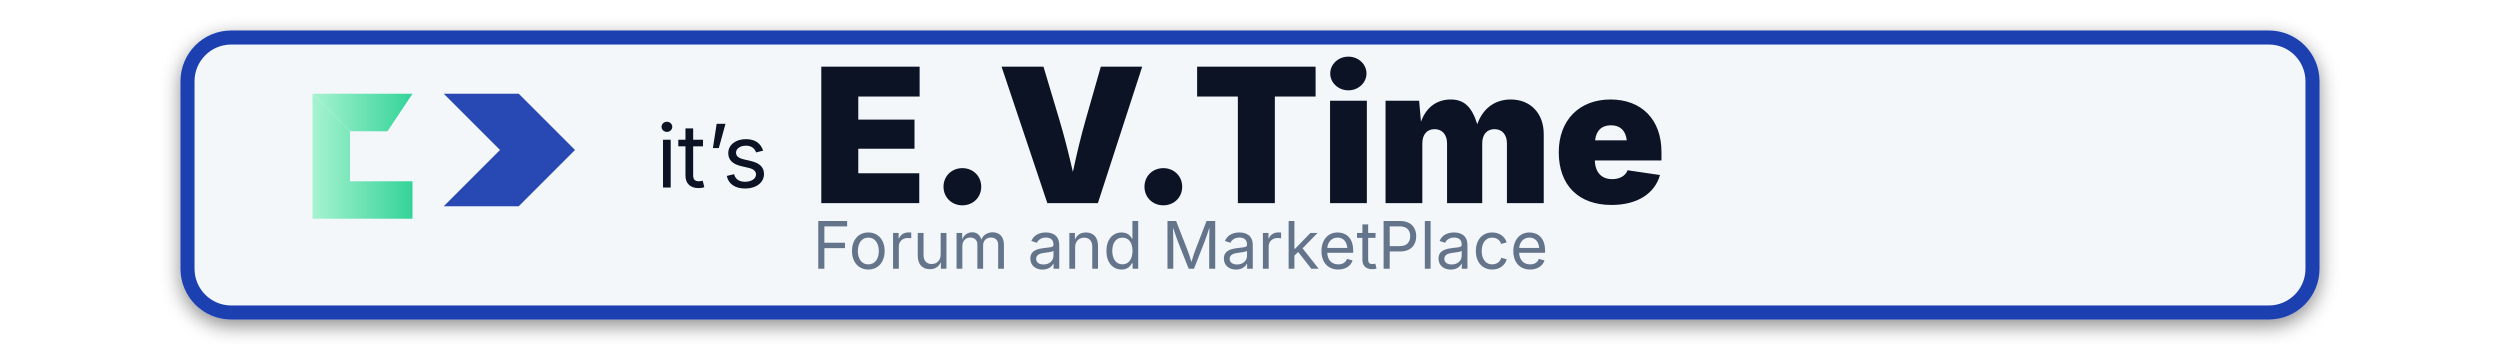
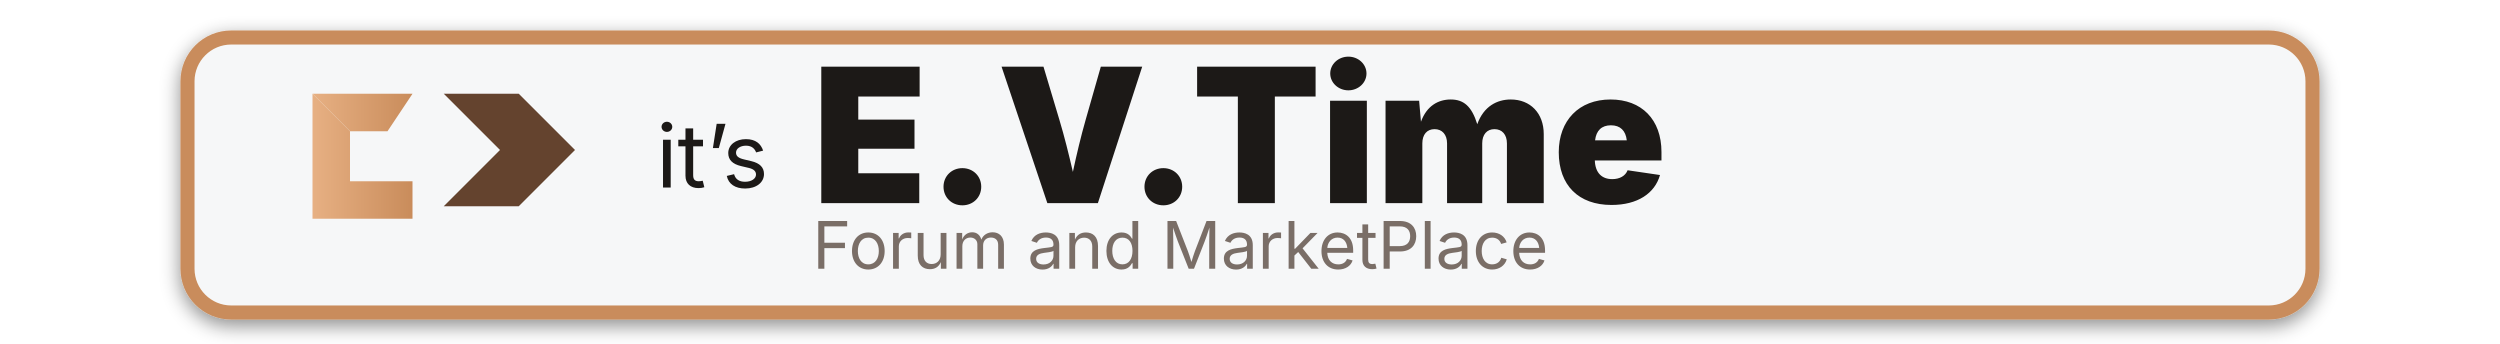
<svg xmlns="http://www.w3.org/2000/svg" viewBox="0 0 1600 220" width="1600" height="220">
  <defs>
    <style>.txt{font-family:Inter,system-ui,-apple-system,"Segoe UI",Roboto,Helvetica,Arial,sans-serif}</style>
    <filter id="shadow" x="-50%" y="-50%" width="200%" height="200%">
      <feDropShadow dx="0" dy="4" stdDeviation="6" flood-color="#000" flood-opacity=".45" />
    </filter>
-     <linearGradient id="mint" x1="0" y1="0" x2="1" y2="0">
-       <stop offset="0" stop-color="#A7F3D0" />
-       <stop offset="1" stop-color="#34D399" />
+     <linearGradient id="copper" x1="0" y1="0" x2="1" y2="0">
+       <stop offset="0" stop-color="#e7b083" />
+       <stop offset="1" stop-color="#c98c5b" />
    </linearGradient>
  </defs>
-   <rect x="120" y="24" width="1360" height="176" rx="28" fill="#F3F7FA" stroke="#1E40AF" stroke-width="9" filter="url(#shadow)" />
+   <rect x="120" y="24" width="1360" height="176" rx="28" fill="#F6F7F8" stroke="#c98c5b" stroke-width="9" filter="url(#shadow)" />
  <g transform="translate(200,60)">
-     <path d="M0,0 L64,0 L48,24 L24,24 L0,0 Z" fill="url(#mint)" />
-     <path d="M0,0 L0,80 L64,80 L64,56 L24,56 L24,24" fill="url(#mint)" />
-     <path d="M84,0 L132,0 L168,36 L132,72 L84,72 L120,36 Z" fill="#1E40AF" opacity=".95" />
+     <path d="M0,0 L64,0 L48,24 L24,24 L0,0 Z" fill="url(#copper)" />
+     <path d="M0,0 L0,80 L64,80 L64,56 L24,56 L24,24" fill="url(#copper)" />
+     <path d="M84,0 L132,0 L168,36 L132,72 L84,72 L120,36 Z" fill="#5c3a24" opacity=".95" />
  </g>
-   <text class="txt" x="420" y="120" font-size="56" fill="#0B1325">it’s</text>
-   <text class="txt" x="520" y="130" font-size="120" font-weight="900" fill="#0B1325" textLength="740" lengthAdjust="spacing">E.V.Time</text>
-   <text class="txt" x="520" y="172" font-size="42" fill="#64748b" textLength="740" lengthAdjust="spacing">Forum and MarketPlace</text>
+   <text class="txt" x="420" y="120" font-size="56" fill="#1c1917">it’s</text>
+   <text class="txt" x="520" y="130" font-size="120" font-weight="900" fill="#1c1917" textLength="740" lengthAdjust="spacing">E.V.Time</text>
+   <text class="txt" x="520" y="172" font-size="42" fill="#7a6e67" textLength="740" lengthAdjust="spacing">Forum and MarketPlace</text>
</svg>
